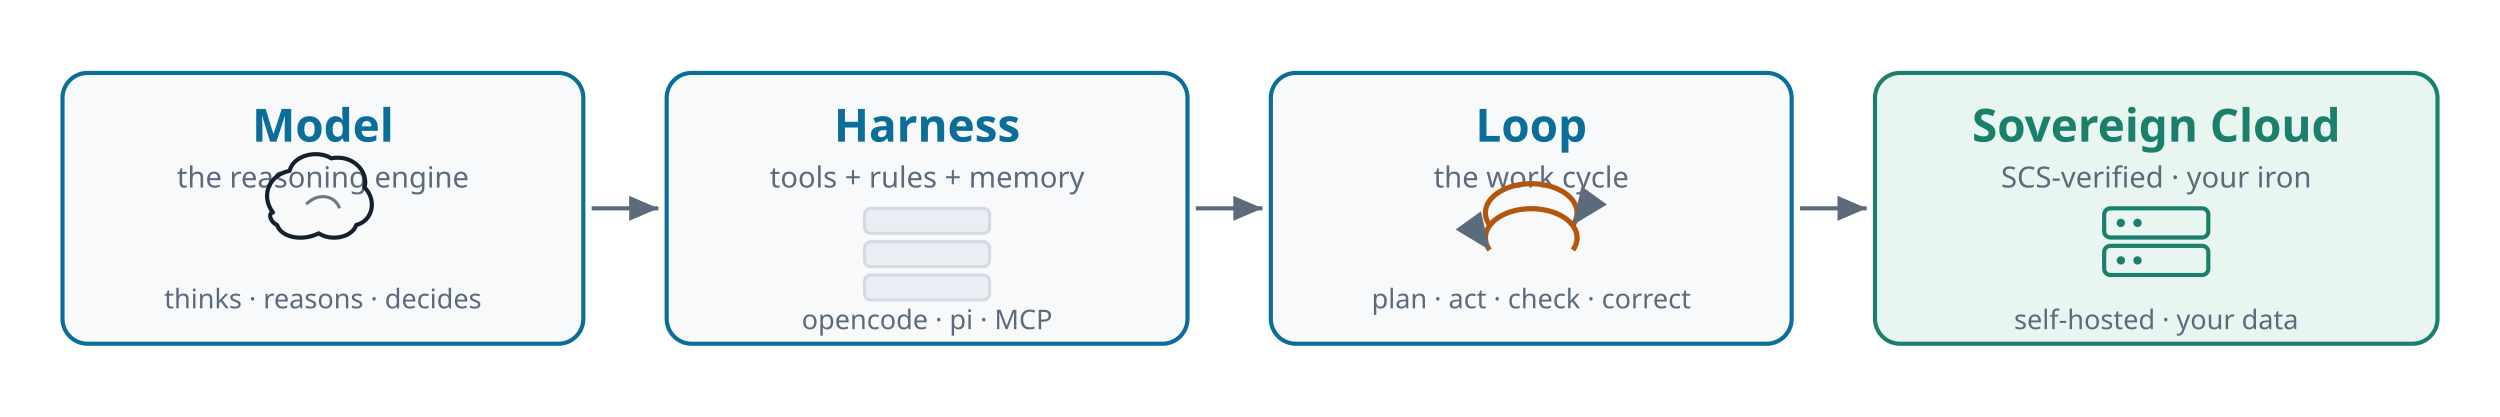
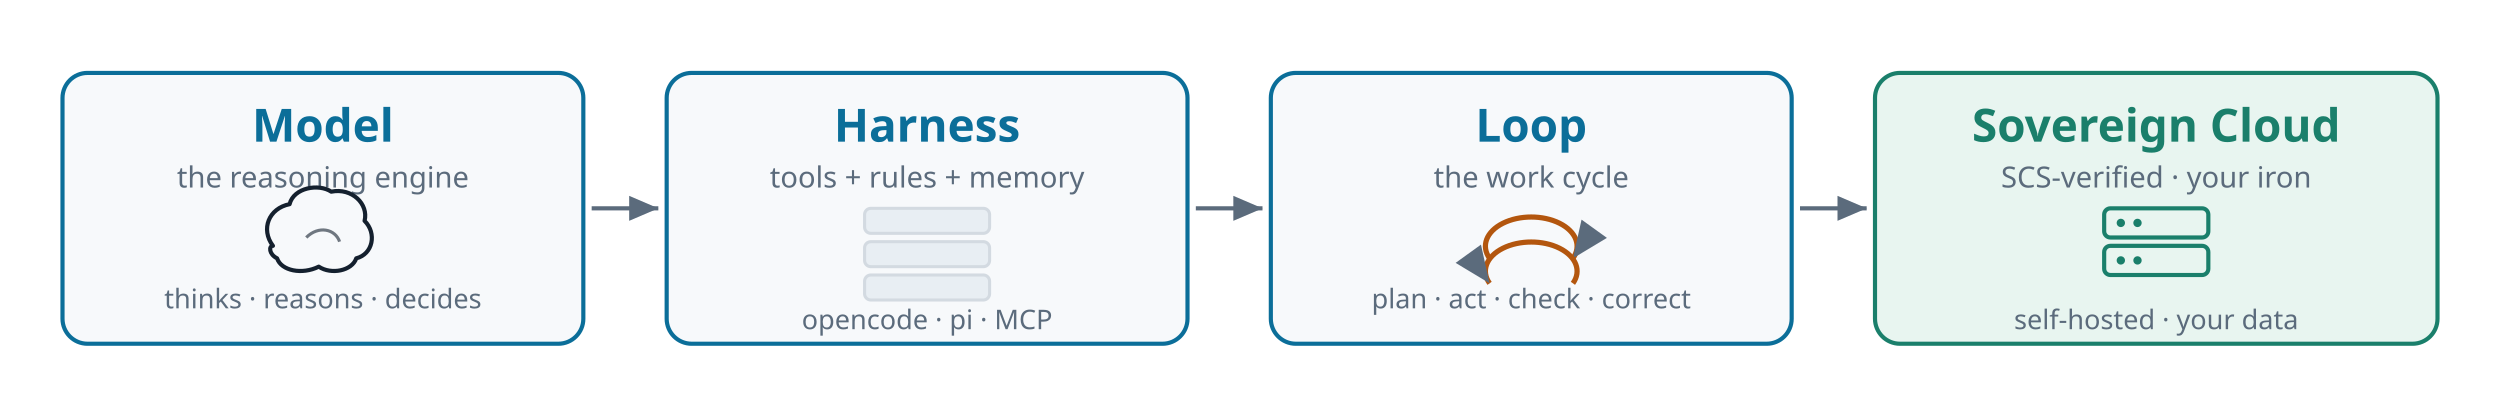
<svg xmlns="http://www.w3.org/2000/svg" width="1200" height="200" viewBox="0 0 1200 200" font-family="Segoe UI,system-ui,sans-serif">
  <defs>
    <marker id="scs-ar" markerWidth="8" markerHeight="8" refX="7" refY="3" orient="auto">
      <path d="M0,0 L7,3 L0,6 Z" fill="#5b6b7c" />
    </marker>
  </defs>
  <rect x="30" y="35" width="250" height="130" rx="12" fill="#f7f9fb" stroke="#0b6e99" stroke-width="2" />
  <text x="155" y="68" text-anchor="middle" font-size="22" font-weight="700" fill="#0b6e99">Model</text>
  <text x="155" y="90" text-anchor="middle" font-size="14" fill="#5b6b7c">the reasoning engine</text>
-   <path d="M 131 102 C 125 94 129 84 139 82 C 141 74 153 72 159 76 C 169 74 177 82 175 90 C 181 96 179 106 171 108 C 169 114 159 116 153 112 C 145 116 135 114 133 108 C 129 106 129 102 131 102 Z" fill="none" stroke="#14202e" stroke-width="2" stroke-linejoin="round" />
-   <path d="M 147 98 C 153 92 161 94 163 100" fill="none" stroke="#14202e" stroke-width="1.5" opacity="0.6" />
+   <g transform="translate(0,16)">
+     <path d="M 131 102 C 125 94 129 84 139 82 C 141 74 153 72 159 76 C 169 74 177 82 175 90 C 181 96 179 106 171 108 C 169 114 159 116 153 112 C 145 116 135 114 133 108 C 129 106 129 102 131 102 Z" fill="none" stroke="#14202e" stroke-width="2" stroke-linejoin="round" />
+     <path d="M 147 98 C 153 92 161 94 163 100" fill="none" stroke="#14202e" stroke-width="1.5" opacity="0.6" />
+   </g>
  <text x="155" y="148" text-anchor="middle" font-size="13" fill="#5b6b7c">thinks · reasons · decides</text>
  <line x1="284" y1="100" x2="316" y2="100" stroke="#5b6b7c" stroke-width="2" marker-end="url(#scs-ar)" />
  <rect x="320" y="35" width="250" height="130" rx="12" fill="#f7f9fb" stroke="#0b6e99" stroke-width="2" />
  <text x="445" y="68" text-anchor="middle" font-size="22" font-weight="700" fill="#0b6e99">Harness</text>
  <text x="445" y="90" text-anchor="middle" font-size="14" fill="#5b6b7c">tools + rules + memory</text>
  <rect x="415" y="100" width="60" height="12" rx="3" fill="#e8eef3" stroke="#d3dae1" stroke-width="1.5" />
  <rect x="415" y="116" width="60" height="12" rx="3" fill="#e8eef3" stroke="#d3dae1" stroke-width="1.5" />
  <rect x="415" y="132" width="60" height="12" rx="3" fill="#e8eef3" stroke="#d3dae1" stroke-width="1.5" />
  <text x="445" y="158" text-anchor="middle" font-size="13" fill="#5b6b7c">opencode · pi · MCP</text>
  <line x1="574" y1="100" x2="606" y2="100" stroke="#5b6b7c" stroke-width="2" marker-end="url(#scs-ar)" />
  <rect x="610" y="35" width="250" height="130" rx="12" fill="#f7f9fb" stroke="#0b6e99" stroke-width="2" />
  <text x="735" y="68" text-anchor="middle" font-size="22" font-weight="700" fill="#0b6e99">Loop</text>
  <text x="735" y="90" text-anchor="middle" font-size="14" fill="#5b6b7c">the work cycle</text>
-   <path d="M 715 108 A 22 14 0 1 1 755 108" fill="none" stroke="#b3560e" stroke-width="2.5" marker-end="url(#scs-ar)" />
-   <path d="M 755 120 A 22 14 0 1 0 715 120" fill="none" stroke="#b3560e" stroke-width="2.5" marker-end="url(#scs-ar)" />
+   <g transform="translate(0,16)">
+     <path d="M 715 108 A 22 14 0 1 1 755 108" fill="none" stroke="#b3560e" stroke-width="2.5" marker-end="url(#scs-ar)" />
+     <path d="M 755 120 A 22 14 0 1 0 715 120" fill="none" stroke="#b3560e" stroke-width="2.5" marker-end="url(#scs-ar)" />
+   </g>
  <text x="735" y="148" text-anchor="middle" font-size="13" fill="#5b6b7c">plan · act · check · correct</text>
  <line x1="864" y1="100" x2="896" y2="100" stroke="#5b6b7c" stroke-width="2" marker-end="url(#scs-ar)" />
  <rect x="900" y="35" width="270" height="130" rx="12" fill="#e8f5f0" stroke="#1a7f6b" stroke-width="2" />
  <text x="1035" y="68" text-anchor="middle" font-size="22" font-weight="700" fill="#1a7f6b">Sovereign Cloud</text>
  <text x="1035" y="90" text-anchor="middle" font-size="14" fill="#5b6b7c">SCS-verified · your iron</text>
  <rect x="1010" y="100" width="50" height="14" rx="3" fill="none" stroke="#1a7f6b" stroke-width="2" />
  <circle cx="1018" cy="107" r="2" fill="#1a7f6b" />
  <circle cx="1026" cy="107" r="2" fill="#1a7f6b" />
  <rect x="1010" y="118" width="50" height="14" rx="3" fill="none" stroke="#1a7f6b" stroke-width="2" />
  <circle cx="1018" cy="125" r="2" fill="#1a7f6b" />
  <circle cx="1026" cy="125" r="2" fill="#1a7f6b" />
  <text x="1035" y="158" text-anchor="middle" font-size="13" fill="#5b6b7c">self-hosted · your data</text>
</svg>
